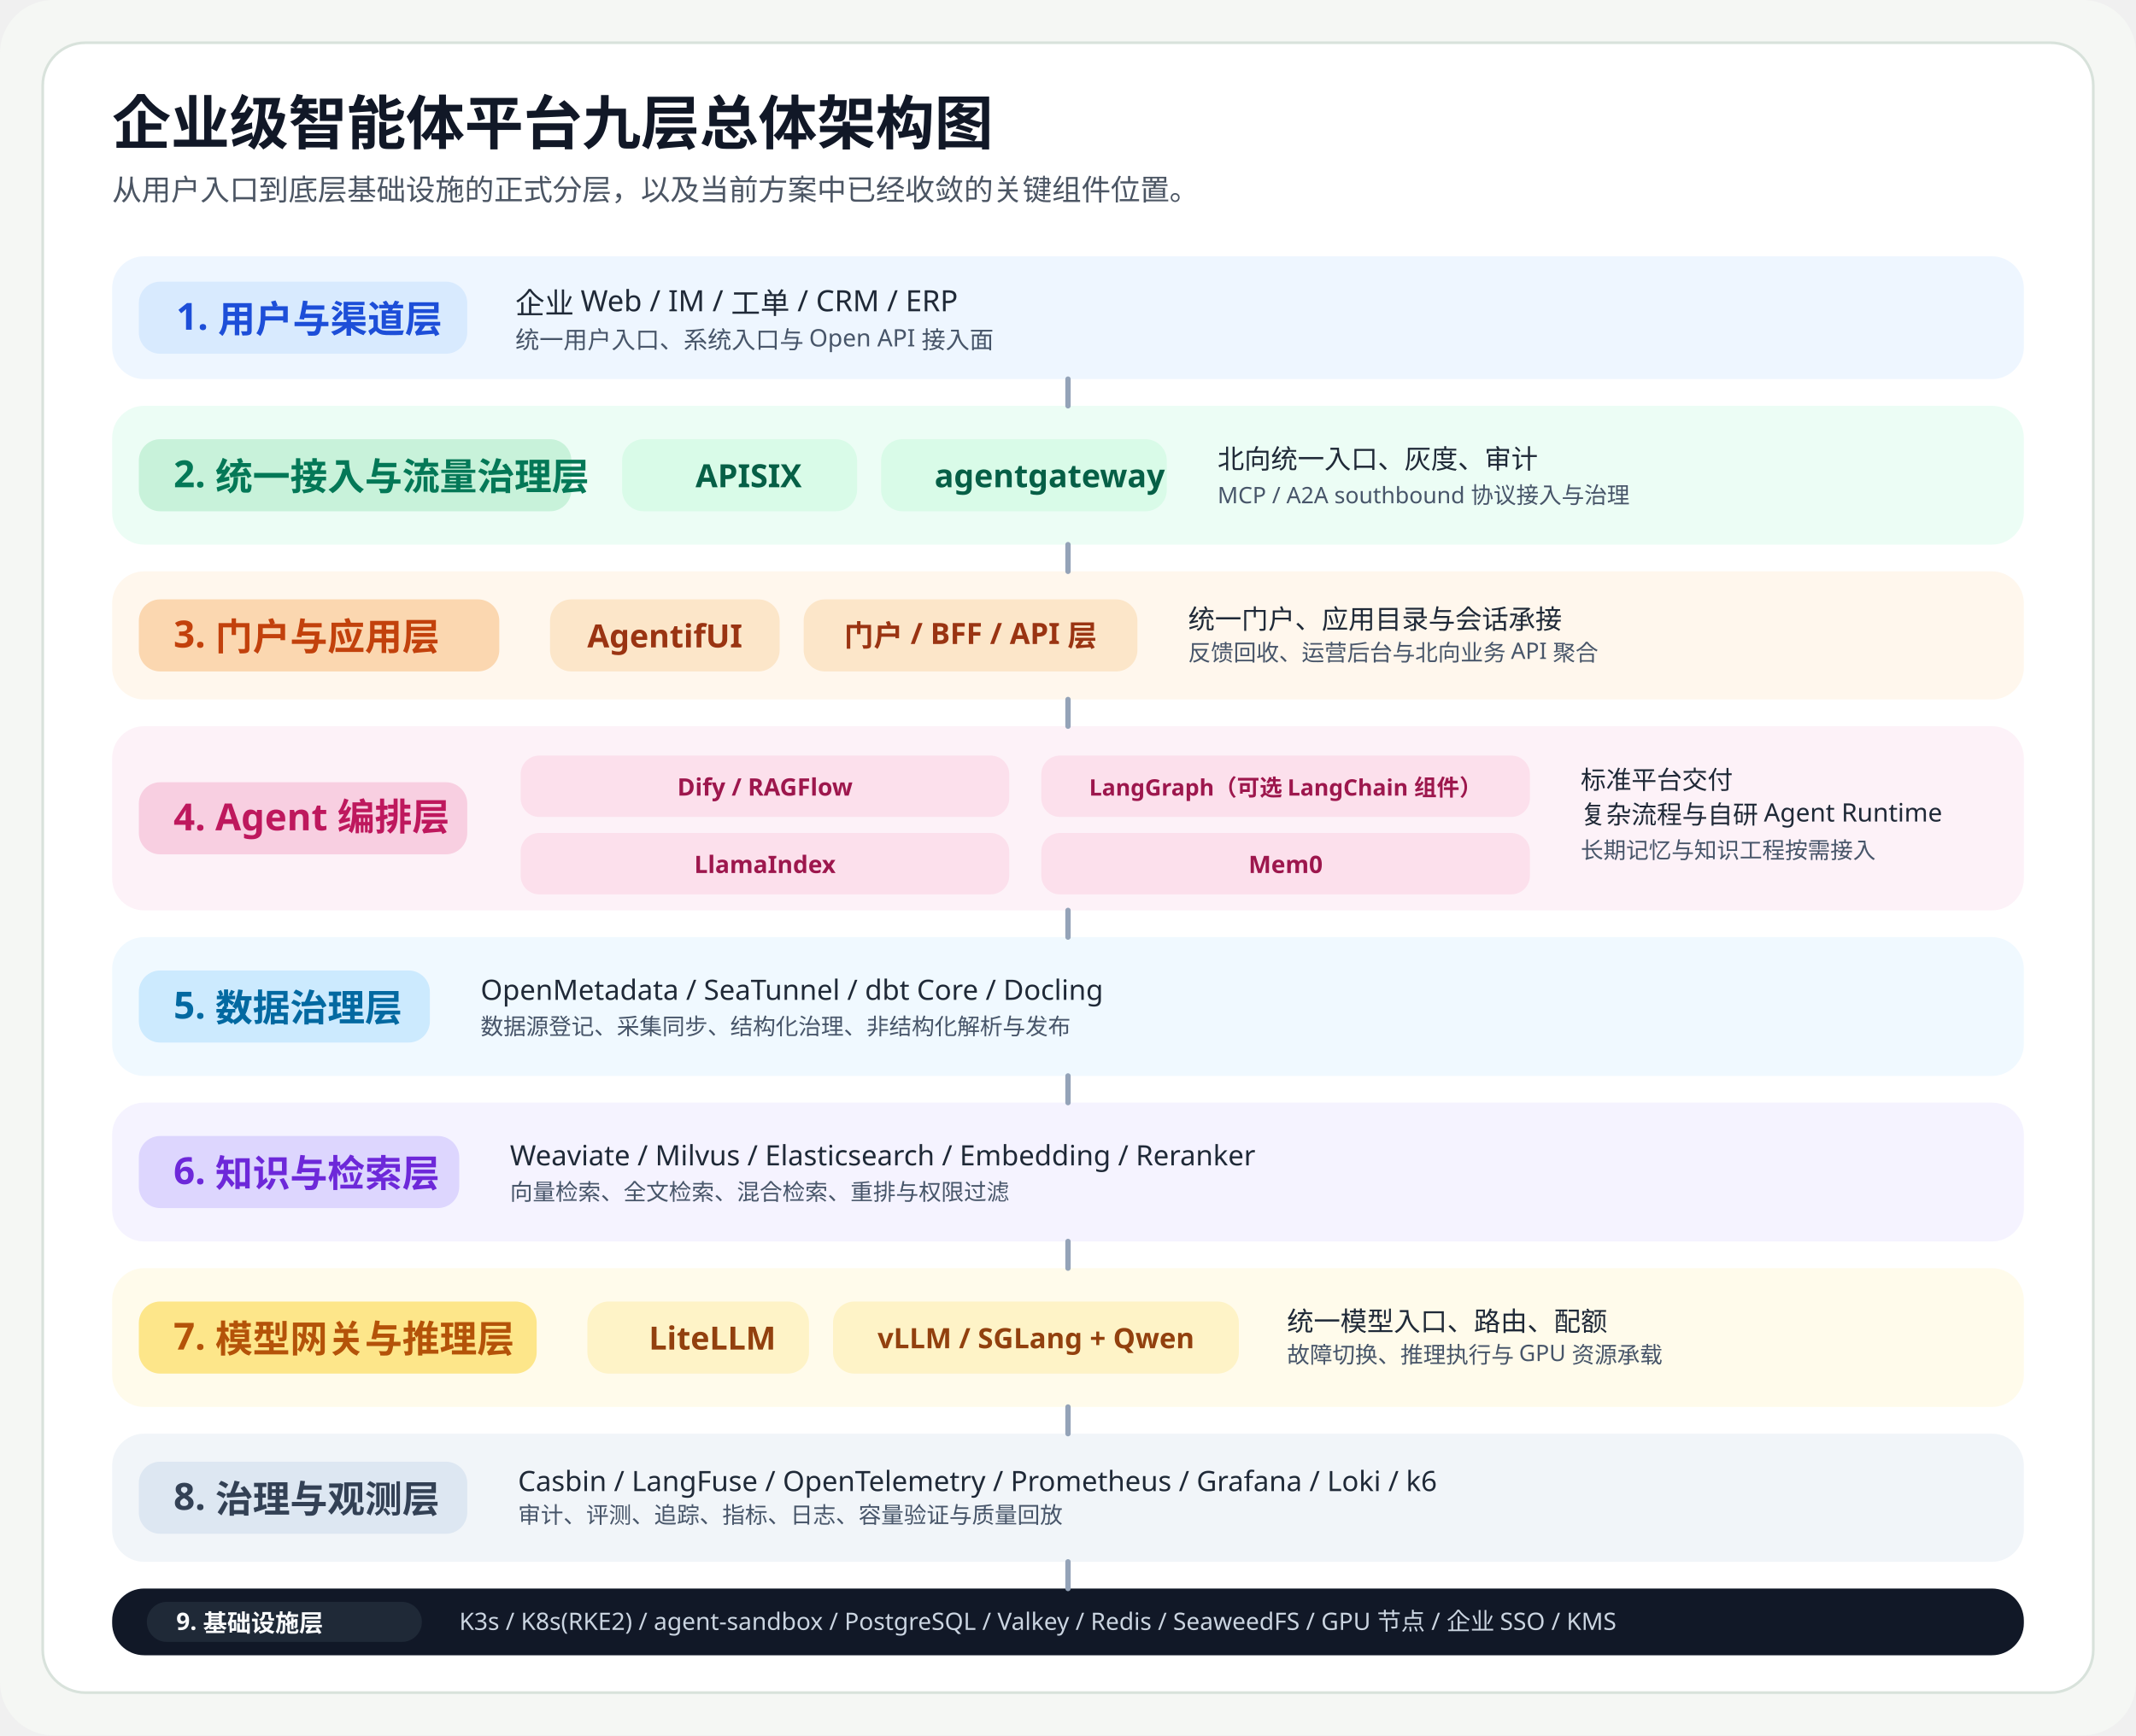
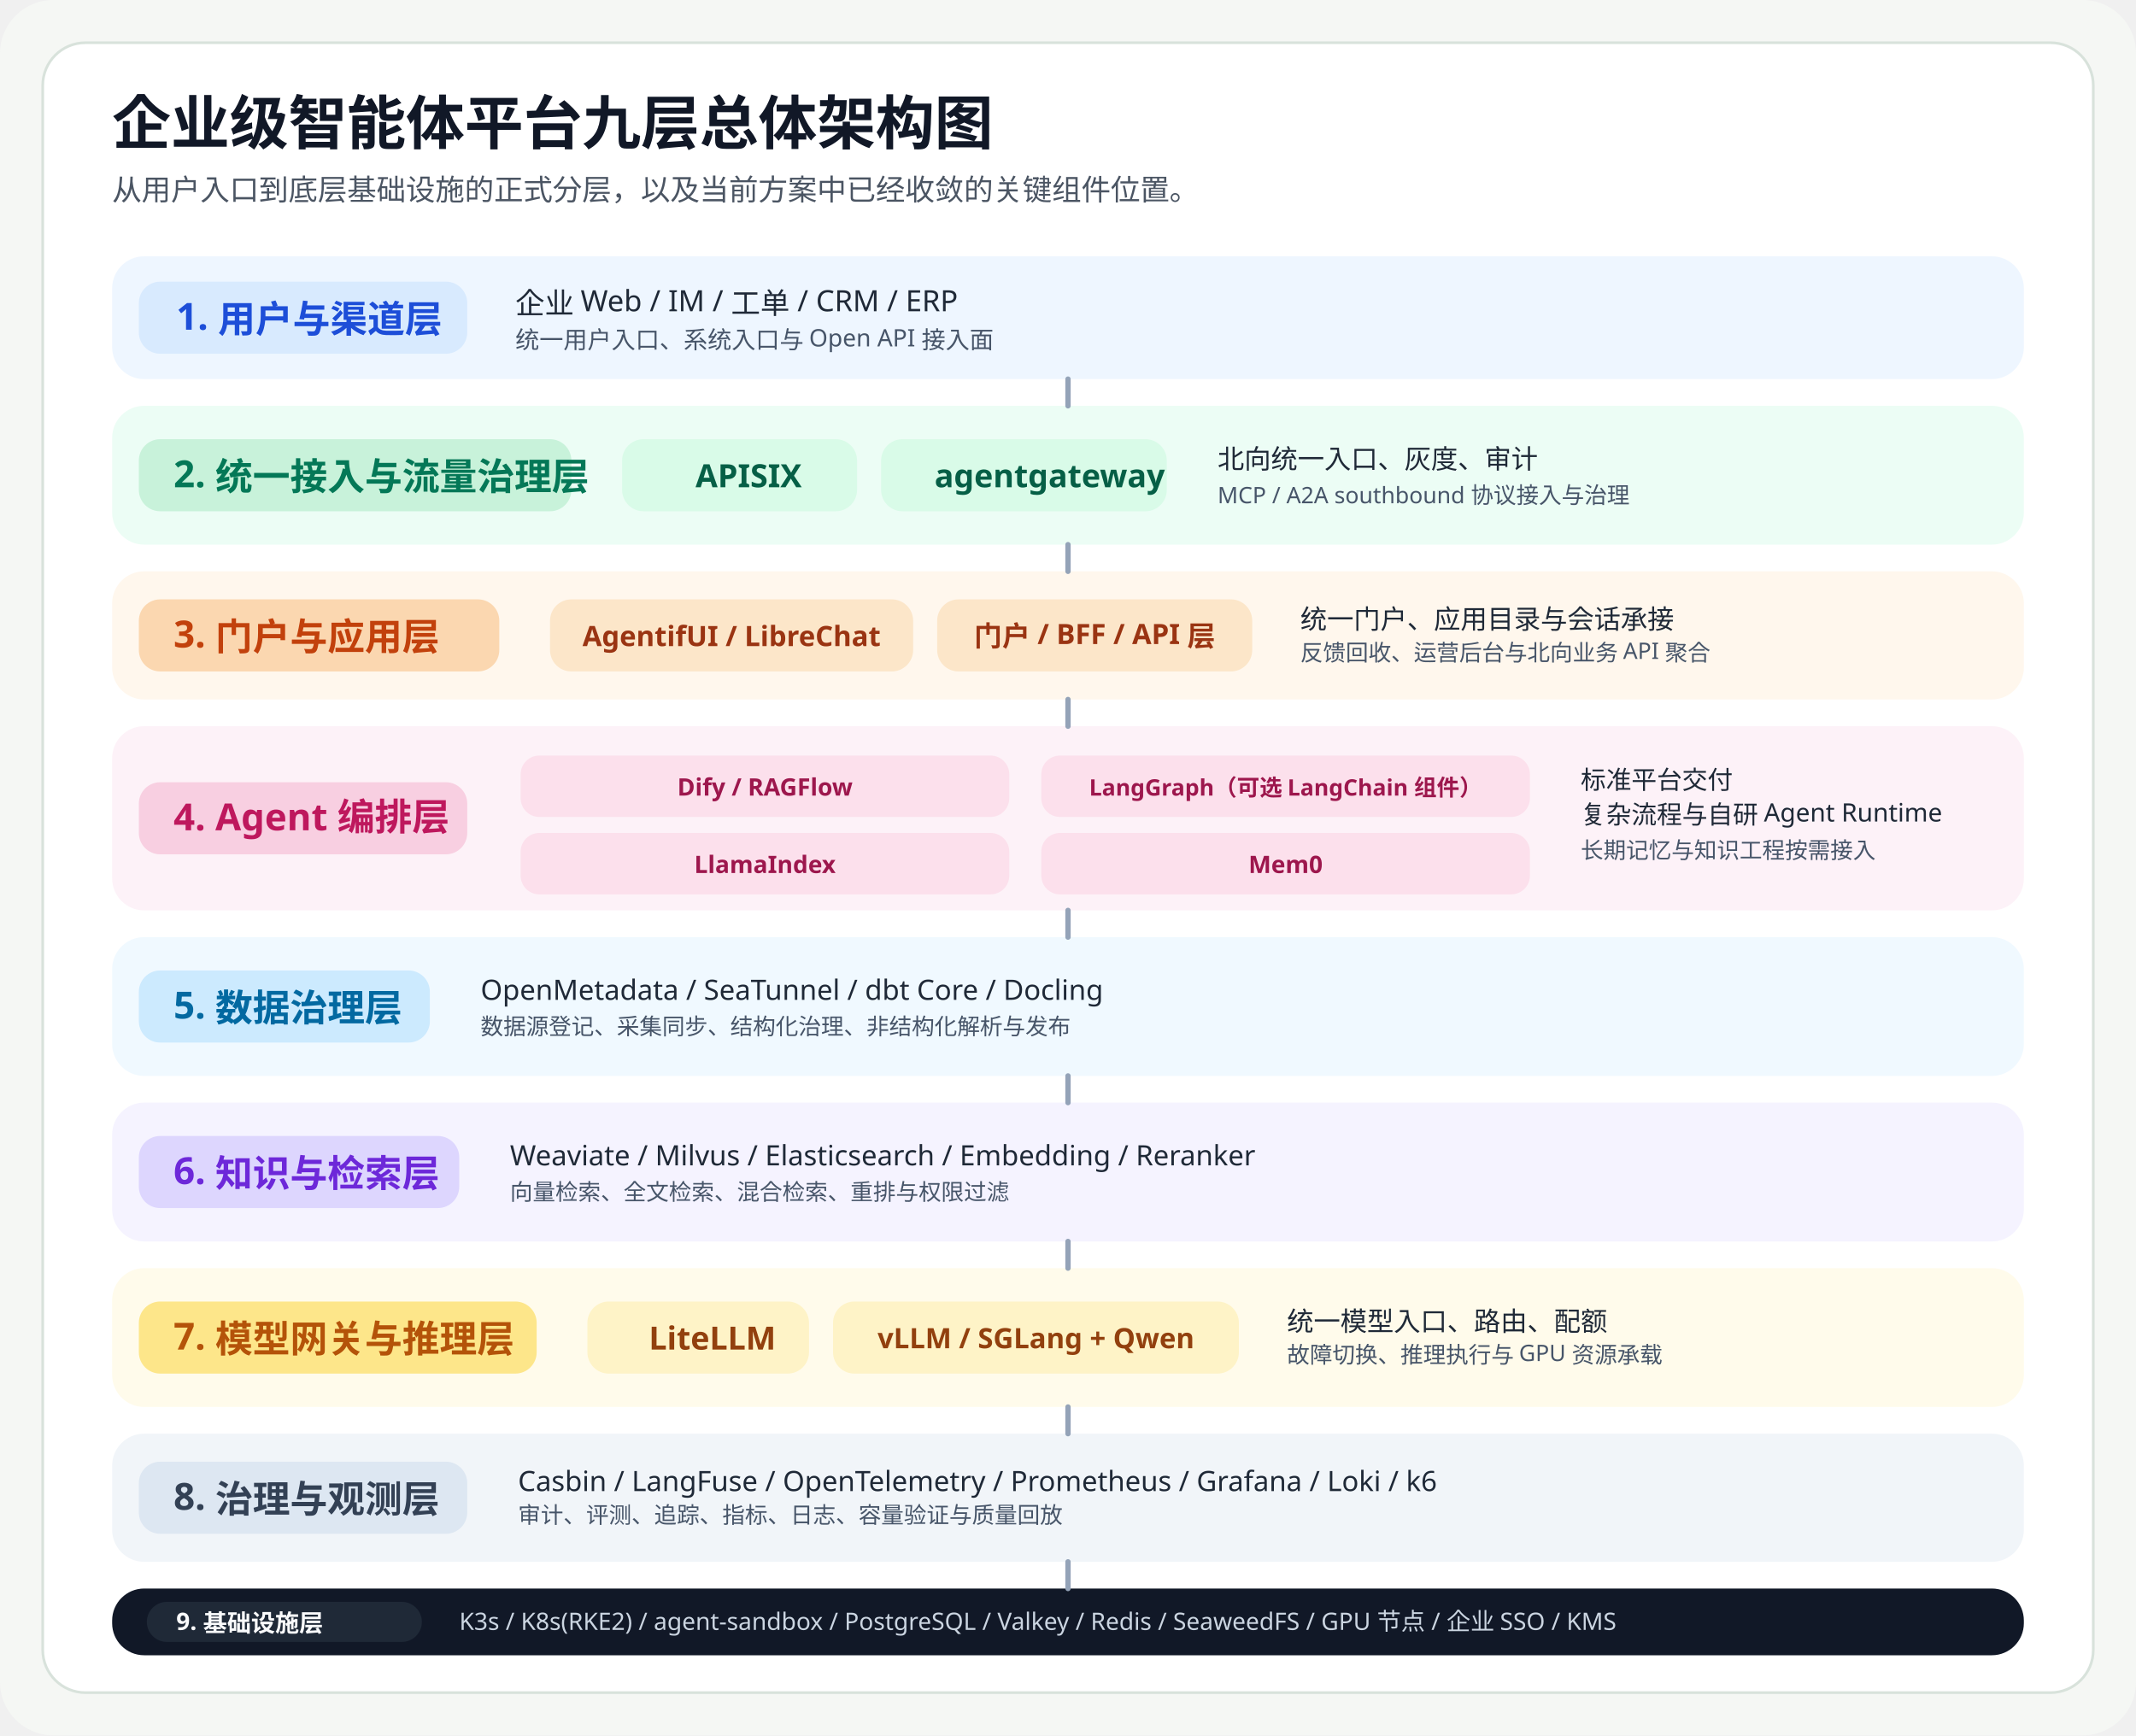
<svg xmlns="http://www.w3.org/2000/svg" width="1600" height="1300" viewBox="0 0 1600 1300" fill="none">
  <rect width="1600" height="1300" rx="40" fill="#F5F7F4" />
  <rect x="32" y="32" width="1536" height="1236" rx="32" fill="#FFFFFF" stroke="#D8E2DB" stroke-width="2" />
  <text x="84" y="108" fill="#111827" font-size="44" font-family="IBM Plex Sans, PingFang SC, Microsoft YaHei, sans-serif" font-weight="700">企业级智能体平台九层总体架构图</text>
  <text x="84" y="150" fill="#4B5563" font-size="22" font-family="IBM Plex Sans, PingFang SC, Microsoft YaHei, sans-serif">从用户入口到底层基础设施的正式分层，以及当前方案中已经收敛的关键组件位置。</text>
  <g font-family="IBM Plex Sans, PingFang SC, Microsoft YaHei, sans-serif">
    <rect x="84" y="192" width="1432" height="92" rx="24" fill="#EEF6FF" />
    <rect x="104" y="211" width="246" height="54" rx="16" fill="#D8EAFE" />
    <text x="132" y="247" fill="#1D4ED8" font-size="28" font-weight="700">1. 用户与渠道层</text>
    <text x="386" y="235" fill="#1F2937" font-size="22">企业 Web / IM / 工单 / CRM / ERP</text>
    <text x="386" y="261" fill="#475569" font-size="18">统一用户入口、系统入口与 Open API 接入面</text>
    <rect x="84" y="304" width="1432" height="104" rx="24" fill="#ECFDF5" />
    <rect x="104" y="329" width="324" height="54" rx="16" fill="#C8F2DA" />
    <text x="130" y="365" fill="#047857" font-size="28" font-weight="700">2. 统一接入与流量治理层</text>
    <rect x="466" y="329" width="176" height="54" rx="16" fill="#D9FBE8" />
    <rect x="660" y="329" width="214" height="54" rx="16" fill="#D9FBE8" />
    <text x="521" y="365" fill="#065F46" font-size="24" font-weight="600">APISIX</text>
    <text x="700" y="365" fill="#065F46" font-size="24" font-weight="600">agentgateway</text>
    <text x="912" y="351" fill="#1F2937" font-size="20">北向统一入口、灰度、审计</text>
    <text x="912" y="377" fill="#475569" font-size="17">MCP / A2A southbound 协议接入与治理</text>
    <rect x="84" y="428" width="1432" height="96" rx="24" fill="#FFF7ED" />
    <rect x="104" y="449" width="270" height="54" rx="16" fill="#FBD7B0" />
    <text x="130" y="485" fill="#C2410C" font-size="28" font-weight="700">3. 门户与应用层</text>
-     <rect x="412" y="449" width="172" height="54" rx="16" fill="#FCE6C9" />
-     <rect x="602" y="449" width="250" height="54" rx="16" fill="#FCE6C9" />
-     <text x="498" y="485" text-anchor="middle" fill="#9A3412" font-size="24" font-weight="600">AgentifUI</text>
-     <text x="727" y="484" text-anchor="middle" fill="#9A3412" font-size="22" font-weight="600">门户 / BFF / API 层</text>
-     <text x="890" y="471" fill="#1F2937" font-size="20">统一门户、应用目录与会话承接</text>
-     <text x="890" y="495" fill="#475569" font-size="17">反馈回收、运营后台与北向业务 API 聚合</text>
+     <rect x="412" y="449" width="272" height="54" rx="16" fill="#FCE6C9" />
+     <rect x="702" y="449" width="236" height="54" rx="16" fill="#FCE6C9" />
+     <text x="548" y="484" text-anchor="middle" fill="#9A3412" font-size="21" font-weight="600">AgentifUI / LibreChat</text>
+     <text x="820" y="484" text-anchor="middle" fill="#9A3412" font-size="21" font-weight="600">门户 / BFF / API 层</text>
+     <text x="974" y="471" fill="#1F2937" font-size="20">统一门户、应用目录与会话承接</text>
+     <text x="974" y="495" fill="#475569" font-size="17">反馈回收、运营后台与北向业务 API 聚合</text>
    <rect x="84" y="544" width="1432" height="138" rx="24" fill="#FDF2F8" />
    <rect x="104" y="586" width="246" height="54" rx="16" fill="#F8CFE1" />
    <text x="130" y="622" fill="#BE185D" font-size="28" font-weight="700">4. Agent 编排层</text>
    <rect x="390" y="566" width="366" height="46" rx="14" fill="#FCE0EC" />
    <rect x="780" y="566" width="366" height="46" rx="14" fill="#FCE0EC" />
    <rect x="390" y="624" width="366" height="46" rx="14" fill="#FCE0EC" />
    <rect x="780" y="624" width="366" height="46" rx="14" fill="#FCE0EC" />
    <text x="573" y="596" text-anchor="middle" fill="#9D174D" font-size="18" font-weight="600">Dify / RAGFlow</text>
    <text x="963" y="596" text-anchor="middle" fill="#9D174D" font-size="17" font-weight="600">LangGraph（可选 LangChain 组件）</text>
    <text x="573" y="654" text-anchor="middle" fill="#9D174D" font-size="18" font-weight="600">LlamaIndex</text>
    <text x="963" y="654" text-anchor="middle" fill="#9D174D" font-size="18" font-weight="600">Mem0</text>
    <text x="1184" y="591" fill="#1F2937" font-size="19">标准平台交付</text>
    <text x="1184" y="617" fill="#1F2937" font-size="19">复杂流程与自研 Agent Runtime</text>
    <text x="1184" y="643" fill="#475569" font-size="17">长期记忆与知识工程按需接入</text>
    <rect x="84" y="702" width="1432" height="104" rx="24" fill="#F0F9FF" />
    <rect x="104" y="727" width="218" height="54" rx="16" fill="#CCEAFE" />
    <text x="130" y="763" fill="#0369A1" font-size="28" font-weight="700">5. 数据治理层</text>
    <text x="360" y="749" fill="#1F2937" font-size="21">OpenMetadata / SeaTunnel / dbt Core / Docling</text>
    <text x="360" y="775" fill="#475569" font-size="17">数据源登记、采集同步、结构化治理、非结构化解析与发布</text>
    <rect x="84" y="826" width="1432" height="104" rx="24" fill="#F5F3FF" />
    <rect x="104" y="851" width="240" height="54" rx="16" fill="#DDD6FE" />
    <text x="130" y="887" fill="#6D28D9" font-size="28" font-weight="700">6. 知识与检索层</text>
    <text x="382" y="873" fill="#1F2937" font-size="21">Weaviate / Milvus / Elasticsearch / Embedding / Reranker</text>
    <text x="382" y="899" fill="#475569" font-size="17">向量检索、全文检索、混合检索、重排与权限过滤</text>
    <rect x="84" y="950" width="1432" height="104" rx="24" fill="#FFFBEB" />
    <rect x="104" y="975" width="298" height="54" rx="16" fill="#FDE68A" />
    <text x="130" y="1011" fill="#B45309" font-size="28" font-weight="700">7. 模型网关与推理层</text>
    <rect x="440" y="975" width="166" height="54" rx="16" fill="#FEF3C7" />
    <rect x="624" y="975" width="304" height="54" rx="16" fill="#FEF3C7" />
    <text x="486" y="1011" fill="#92400E" font-size="24" font-weight="600">LiteLLM</text>
    <text x="776" y="1010" text-anchor="middle" fill="#92400E" font-size="21" font-weight="600">vLLM / SGLang + Qwen</text>
    <text x="964" y="997" fill="#1F2937" font-size="20">统一模型入口、路由、配额</text>
    <text x="964" y="1021" fill="#475569" font-size="17">故障切换、推理执行与 GPU 资源承载</text>
    <rect x="84" y="1074" width="1432" height="96" rx="24" fill="#F1F5F9" />
    <rect x="104" y="1095" width="246" height="54" rx="16" fill="#DDE7F2" />
    <text x="130" y="1131" fill="#334155" font-size="28" font-weight="700">8. 治理与观测层</text>
    <text x="388" y="1117" fill="#1F2937" font-size="21">Casbin / LangFuse / OpenTelemetry / Prometheus / Grafana / Loki / k6</text>
    <text x="388" y="1141" fill="#475569" font-size="17">审计、评测、追踪、指标、日志、容量验证与质量回放</text>
    <rect x="84" y="1190" width="1432" height="50" rx="24" fill="#111827" />
    <rect x="110" y="1200" width="206" height="30" rx="15" fill="#1F2937" />
    <text x="132" y="1221" fill="#F9FAFB" font-size="18" font-weight="600">9. 基础设施层</text>
    <text x="344" y="1221" fill="#CBD5E1" font-size="18">K3s / K8s(RKE2) / agent-sandbox / PostgreSQL / Valkey / Redis / SeaweedFS / GPU 节点 / 企业 SSO / KMS</text>
  </g>
  <path d="M800 284V304" stroke="#94A3B8" stroke-width="4" stroke-linecap="round" />
  <path d="M800 408V428" stroke="#94A3B8" stroke-width="4" stroke-linecap="round" />
  <path d="M800 524V544" stroke="#94A3B8" stroke-width="4" stroke-linecap="round" />
  <path d="M800 682V702" stroke="#94A3B8" stroke-width="4" stroke-linecap="round" />
  <path d="M800 806V826" stroke="#94A3B8" stroke-width="4" stroke-linecap="round" />
  <path d="M800 930V950" stroke="#94A3B8" stroke-width="4" stroke-linecap="round" />
  <path d="M800 1054V1074" stroke="#94A3B8" stroke-width="4" stroke-linecap="round" />
  <path d="M800 1170V1190" stroke="#94A3B8" stroke-width="4" stroke-linecap="round" />
</svg>
